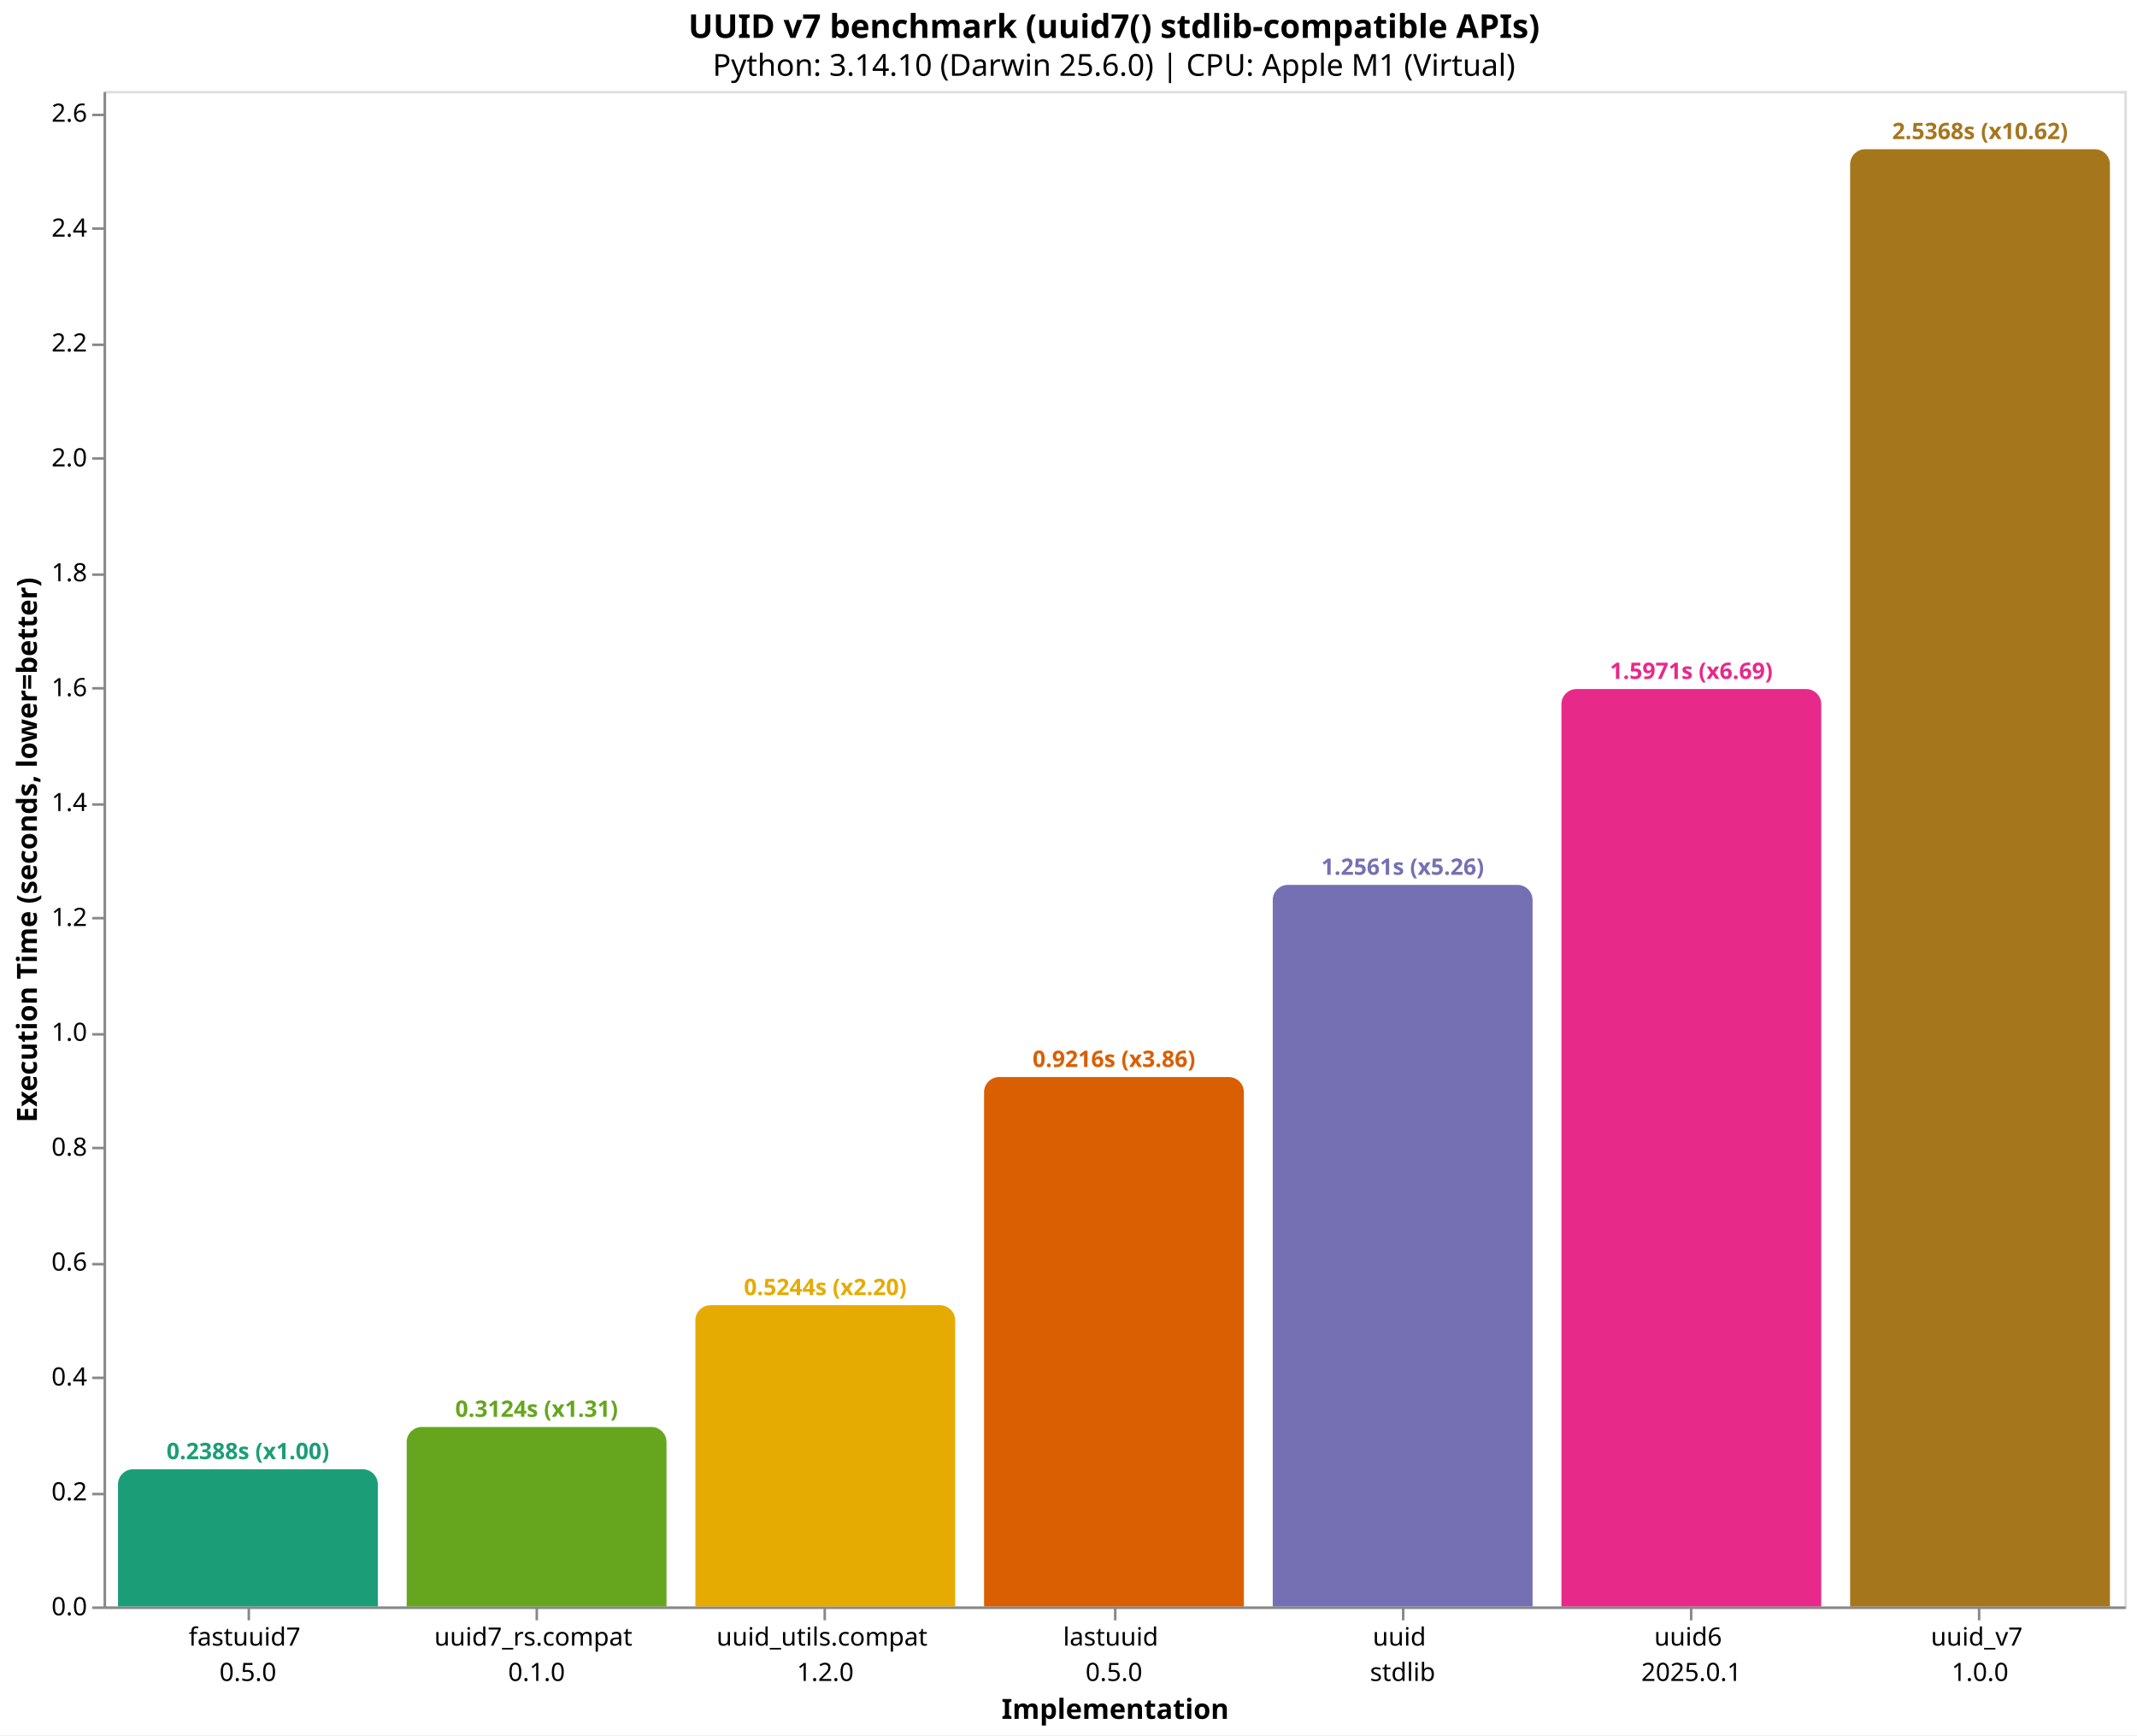
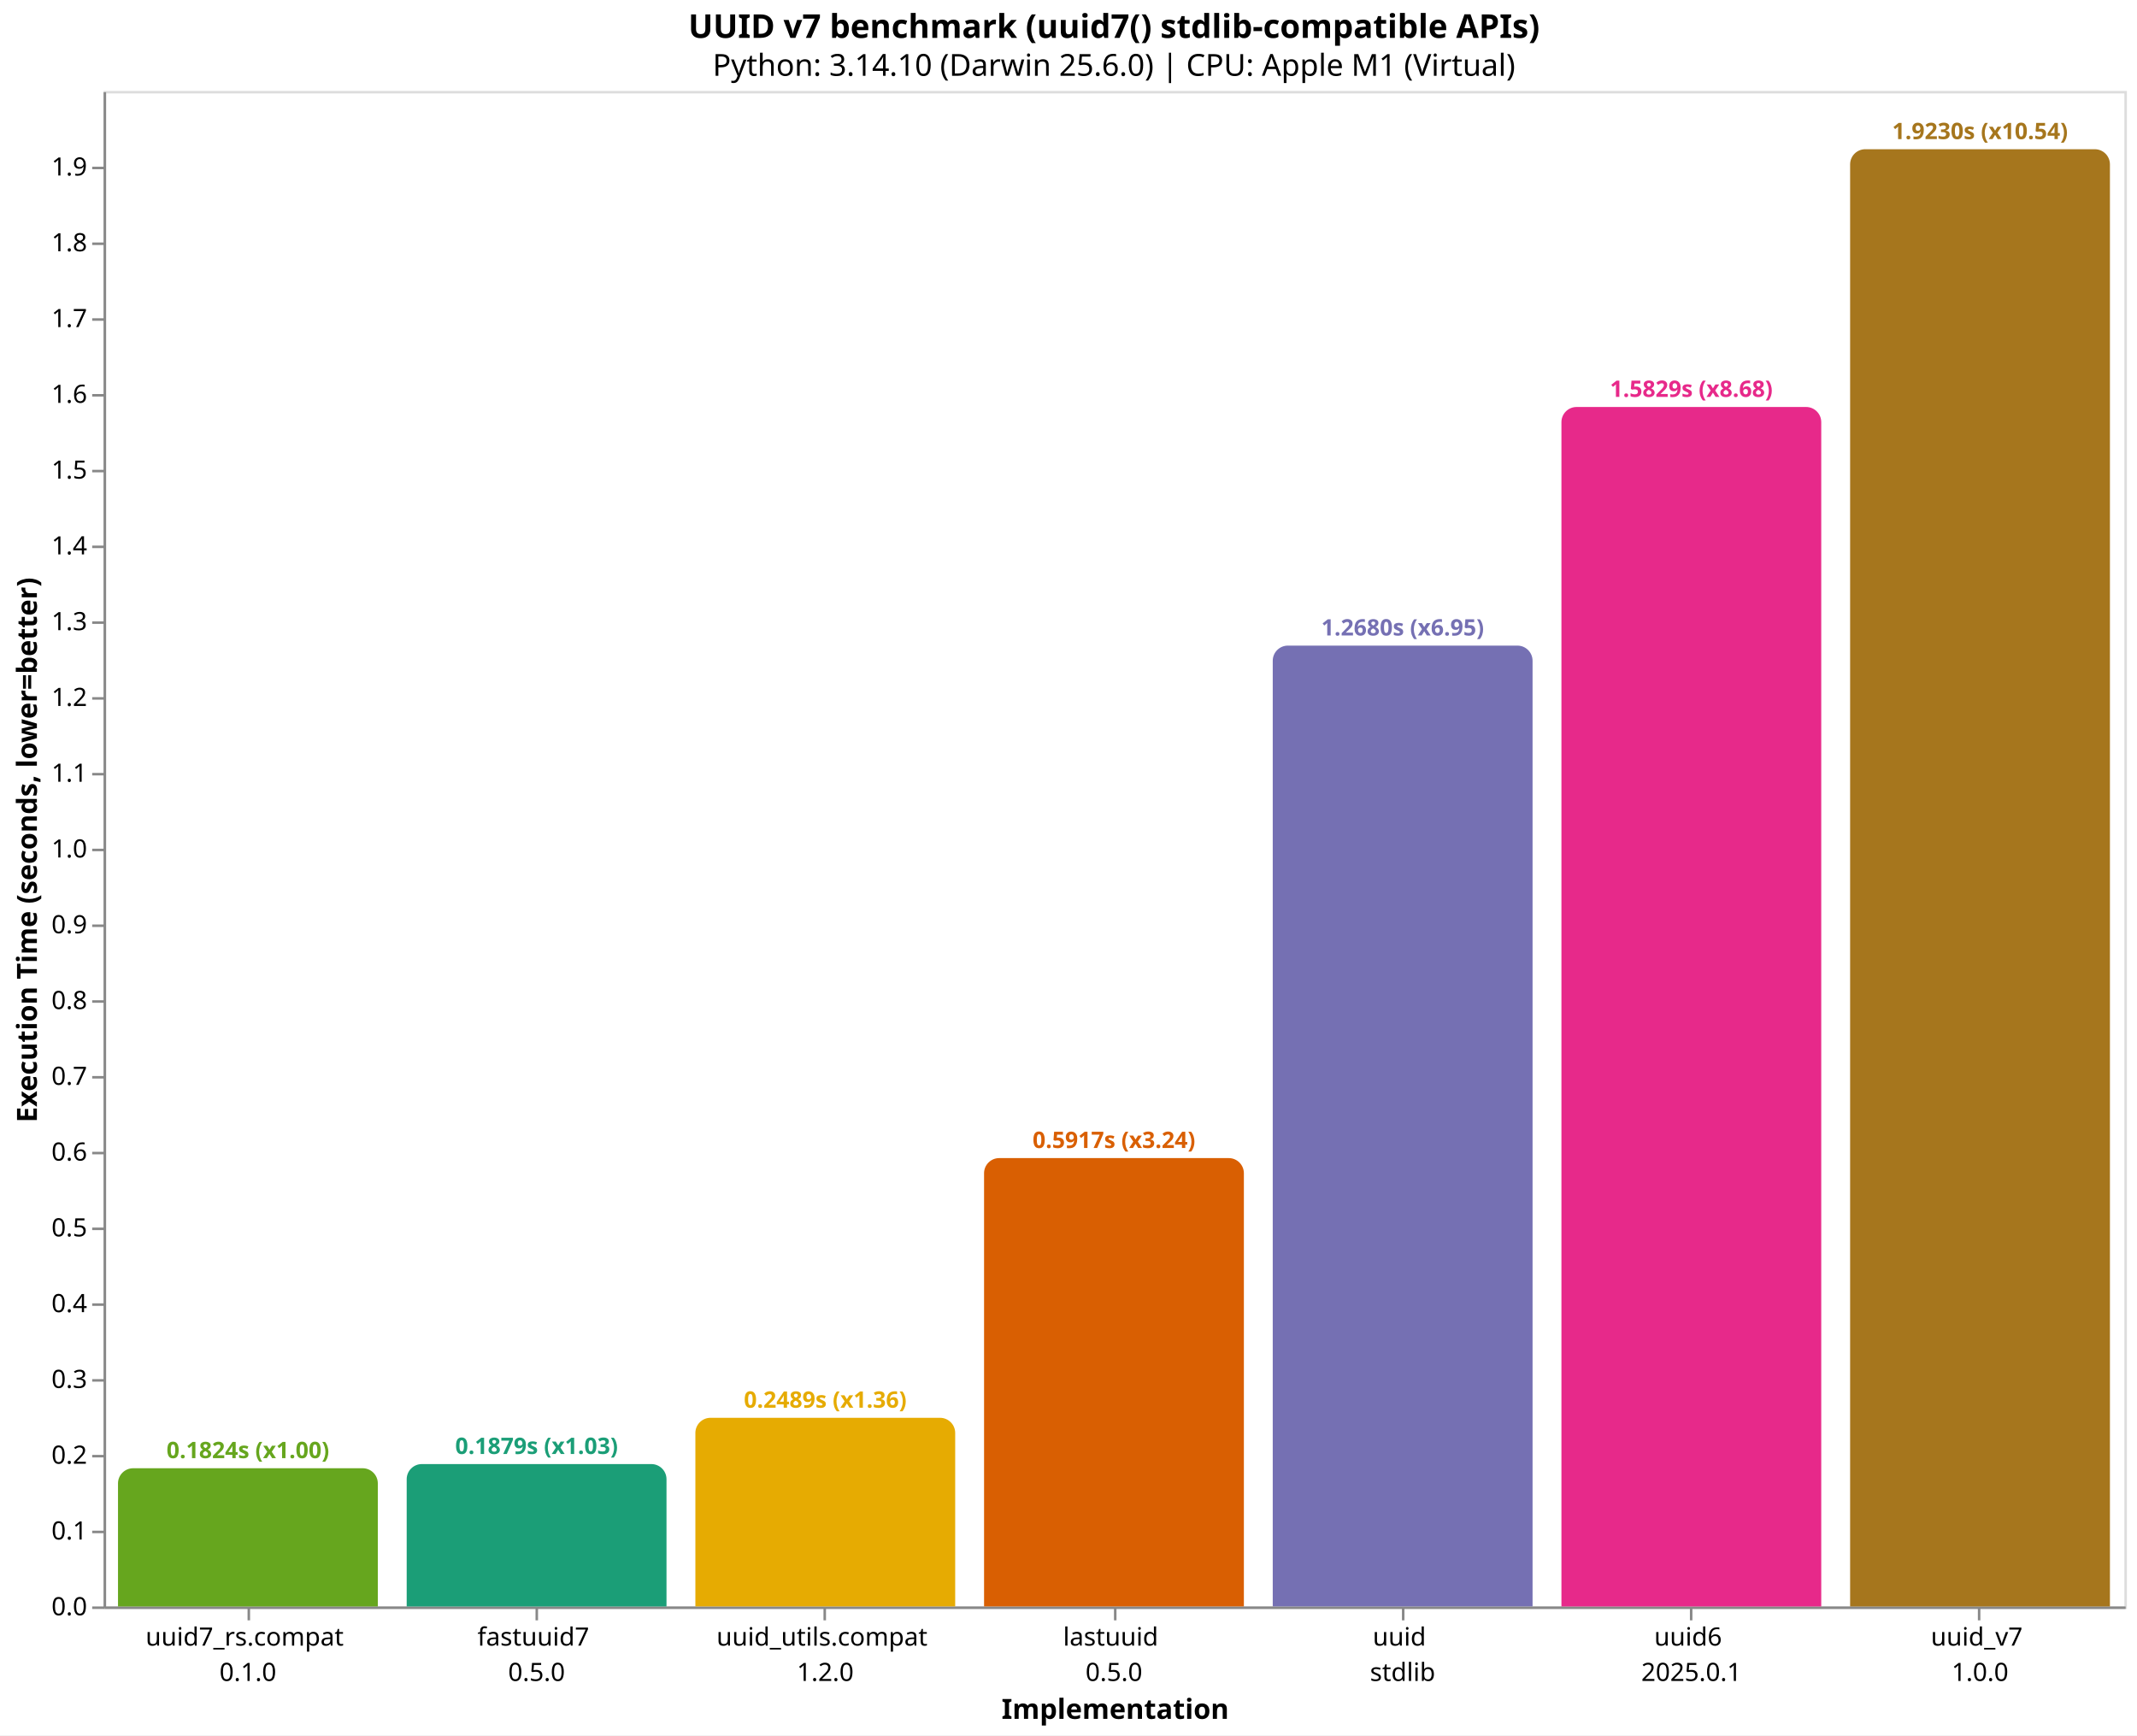
<svg xmlns="http://www.w3.org/2000/svg" version="1.1" class="marks" width="846" height="687" viewBox="0 0 846 687">
  <rect width="846" height="687" fill="white" />
  <g fill="none" stroke-miterlimit="10" transform="translate(41,36)">
    <g class="mark-group role-frame root" role="graphics-object" aria-roledescription="group mark container">
      <g transform="translate(0,0)">
        <path class="background" aria-hidden="true" d="M0.5,0.5h800v600h-800Z" stroke="#ddd" />
        <g>
-           <g class="mark-group role-axis" role="graphics-symbol" aria-roledescription="axis" aria-label="X-axis titled 'Implementation' for a discrete scale with 7 values: fastuuid7&#10;0.5.0, uuid7_rs.compat&#10;0.1.0, uuid_utils.compat&#10;1.2.0, lastuuid&#10;0.5.0, uuid&#10;stdlib, uuid6&#10;2025.0.1, uuid_v7&#10;1.0.0">
+           <g class="mark-group role-axis" role="graphics-symbol" aria-roledescription="axis" aria-label="X-axis titled 'Implementation' for a discrete scale with 7 values: uuid7_rs.compat&#10;0.1.0, fastuuid7&#10;0.5.0, uuid_utils.compat&#10;1.2.0, lastuuid&#10;0.5.0, uuid&#10;stdlib, uuid6&#10;2025.0.1, uuid_v7&#10;1.0.0">
            <g transform="translate(0.5,600.5)">
              <path class="background" aria-hidden="true" d="M0,0h0v0h0Z" pointer-events="none" />
              <g>
                <g class="mark-rule role-axis-tick" pointer-events="none">
                  <line transform="translate(57,0)" x2="0" y2="5" stroke="#888" stroke-width="1" opacity="1" />
                  <line transform="translate(171,0)" x2="0" y2="5" stroke="#888" stroke-width="1" opacity="1" />
                  <line transform="translate(285,0)" x2="0" y2="5" stroke="#888" stroke-width="1" opacity="1" />
                  <line transform="translate(400,0)" x2="0" y2="5" stroke="#888" stroke-width="1" opacity="1" />
                  <line transform="translate(514,0)" x2="0" y2="5" stroke="#888" stroke-width="1" opacity="1" />
                  <line transform="translate(628,0)" x2="0" y2="5" stroke="#888" stroke-width="1" opacity="1" />
                  <line transform="translate(742,0)" x2="0" y2="5" stroke="#888" stroke-width="1" opacity="1" />
                </g>
                <g class="mark-text role-axis-label" pointer-events="none">
                  <text text-anchor="middle" transform="translate(56.64286,15)" font-family="sans-serif" font-size="10px" fill="#000" opacity="1">
+                     <tspan>uuid7_rs.compat</tspan>
+                     <tspan x="0" dy="14">0.1.0</tspan>
+                   </text>
+                   <text text-anchor="middle" transform="translate(170.9286,15)" font-family="sans-serif" font-size="10px" fill="#000" opacity="1">
                    <tspan>fastuuid7</tspan>
                    <tspan x="0" dy="14">0.5.0</tspan>
-                   </text>
-                   <text text-anchor="middle" transform="translate(170.9286,15)" font-family="sans-serif" font-size="10px" fill="#000" opacity="1">
-                     <tspan>uuid7_rs.compat</tspan>
-                     <tspan x="0" dy="14">0.1.0</tspan>
                  </text>
                  <text text-anchor="middle" transform="translate(285.2143,15)" font-family="sans-serif" font-size="10px" fill="#000" opacity="1">
                    <tspan>uuid_utils.compat</tspan>
                    <tspan x="0" dy="14">1.2.0</tspan>
                  </text>
                  <text text-anchor="middle" transform="translate(399.5,15)" font-family="sans-serif" font-size="10px" fill="#000" opacity="1">
                    <tspan>lastuuid</tspan>
                    <tspan x="0" dy="14">0.5.0</tspan>
                  </text>
                  <text text-anchor="middle" transform="translate(513.7857,15)" font-family="sans-serif" font-size="10px" fill="#000" opacity="1">
                    <tspan>uuid</tspan>
                    <tspan x="0" dy="14">stdlib</tspan>
                  </text>
                  <text text-anchor="middle" transform="translate(628.0714,15)" font-family="sans-serif" font-size="10px" fill="#000" opacity="1">
                    <tspan>uuid6</tspan>
                    <tspan x="0" dy="14">2025.0.1</tspan>
                  </text>
                  <text text-anchor="middle" transform="translate(742.3571,15)" font-family="sans-serif" font-size="10px" fill="#000" opacity="1">
                    <tspan>uuid_v7</tspan>
                    <tspan x="0" dy="14">1.0.0</tspan>
                  </text>
                </g>
                <g class="mark-rule role-axis-domain" pointer-events="none">
                  <line transform="translate(0,0)" x2="800" y2="0" stroke="#888" stroke-width="1" opacity="1" />
                </g>
                <g class="mark-text role-axis-title" pointer-events="none">
                  <text text-anchor="middle" transform="translate(400,44)" font-family="sans-serif" font-size="11px" font-weight="bold" fill="#000" opacity="1">Implementation</text>
                </g>
              </g>
              <path class="foreground" aria-hidden="true" d="" pointer-events="none" display="none" />
            </g>
          </g>
-           <g class="mark-group role-axis" role="graphics-symbol" aria-roledescription="axis" aria-label="Y-axis titled 'Execution Time (seconds, lower=better)' for a linear scale with values from 0.0 to 2.6">
+           <g class="mark-group role-axis" role="graphics-symbol" aria-roledescription="axis" aria-label="Y-axis titled 'Execution Time (seconds, lower=better)' for a linear scale with values from 0.0 to 2.0">
            <g transform="translate(0.5,0.5)">
              <path class="background" aria-hidden="true" d="M0,0h0v0h0Z" pointer-events="none" />
              <g>
                <g class="mark-rule role-axis-tick" pointer-events="none">
                  <line transform="translate(0,600)" x2="-5" y2="0" stroke="#888" stroke-width="1" opacity="1" />
-                   <line transform="translate(0,555)" x2="-5" y2="0" stroke="#888" stroke-width="1" opacity="1" />
-                   <line transform="translate(0,509)" x2="-5" y2="0" stroke="#888" stroke-width="1" opacity="1" />
-                   <line transform="translate(0,464)" x2="-5" y2="0" stroke="#888" stroke-width="1" opacity="1" />
-                   <line transform="translate(0,418)" x2="-5" y2="0" stroke="#888" stroke-width="1" opacity="1" />
-                   <line transform="translate(0,373)" x2="-5" y2="0" stroke="#888" stroke-width="1" opacity="1" />
-                   <line transform="translate(0,327)" x2="-5" y2="0" stroke="#888" stroke-width="1" opacity="1" />
-                   <line transform="translate(0,282)" x2="-5" y2="0" stroke="#888" stroke-width="1" opacity="1" />
-                   <line transform="translate(0,236)" x2="-5" y2="0" stroke="#888" stroke-width="1" opacity="1" />
-                   <line transform="translate(0,191)" x2="-5" y2="0" stroke="#888" stroke-width="1" opacity="1" />
-                   <line transform="translate(0,145)" x2="-5" y2="0" stroke="#888" stroke-width="1" opacity="1" />
-                   <line transform="translate(0,100)" x2="-5" y2="0" stroke="#888" stroke-width="1" opacity="1" />
-                   <line transform="translate(0,54)" x2="-5" y2="0" stroke="#888" stroke-width="1" opacity="1" />
-                   <line transform="translate(0,9)" x2="-5" y2="0" stroke="#888" stroke-width="1" opacity="1" />
+                   <line transform="translate(0,570)" x2="-5" y2="0" stroke="#888" stroke-width="1" opacity="1" />
+                   <line transform="translate(0,540)" x2="-5" y2="0" stroke="#888" stroke-width="1" opacity="1" />
+                   <line transform="translate(0,510)" x2="-5" y2="0" stroke="#888" stroke-width="1" opacity="1" />
+                   <line transform="translate(0,480)" x2="-5" y2="0" stroke="#888" stroke-width="1" opacity="1" />
+                   <line transform="translate(0,450)" x2="-5" y2="0" stroke="#888" stroke-width="1" opacity="1" />
+                   <line transform="translate(0,420)" x2="-5" y2="0" stroke="#888" stroke-width="1" opacity="1" />
+                   <line transform="translate(0,390)" x2="-5" y2="0" stroke="#888" stroke-width="1" opacity="1" />
+                   <line transform="translate(0,360)" x2="-5" y2="0" stroke="#888" stroke-width="1" opacity="1" />
+                   <line transform="translate(0,330)" x2="-5" y2="0" stroke="#888" stroke-width="1" opacity="1" />
+                   <line transform="translate(0,300)" x2="-5" y2="0" stroke="#888" stroke-width="1" opacity="1" />
+                   <line transform="translate(0,270)" x2="-5" y2="0" stroke="#888" stroke-width="1" opacity="1" />
+                   <line transform="translate(0,240)" x2="-5" y2="0" stroke="#888" stroke-width="1" opacity="1" />
+                   <line transform="translate(0,210)" x2="-5" y2="0" stroke="#888" stroke-width="1" opacity="1" />
+                   <line transform="translate(0,180)" x2="-5" y2="0" stroke="#888" stroke-width="1" opacity="1" />
+                   <line transform="translate(0,150)" x2="-5" y2="0" stroke="#888" stroke-width="1" opacity="1" />
+                   <line transform="translate(0,120)" x2="-5" y2="0" stroke="#888" stroke-width="1" opacity="1" />
+                   <line transform="translate(0,90)" x2="-5" y2="0" stroke="#888" stroke-width="1" opacity="1" />
+                   <line transform="translate(0,60)" x2="-5" y2="0" stroke="#888" stroke-width="1" opacity="1" />
+                   <line transform="translate(0,30)" x2="-5" y2="0" stroke="#888" stroke-width="1" opacity="1" />
                </g>
                <g class="mark-text role-axis-label" pointer-events="none">
                  <text text-anchor="end" transform="translate(-7,603)" font-family="sans-serif" font-size="10px" fill="#000" opacity="1">0.0</text>
-                   <text text-anchor="end" transform="translate(-7,557.5152)" font-family="sans-serif" font-size="10px" fill="#000" opacity="1">0.2</text>
-                   <text text-anchor="end" transform="translate(-7,512.0304)" font-family="sans-serif" font-size="10px" fill="#000" opacity="1">0.4</text>
-                   <text text-anchor="end" transform="translate(-7,466.5455)" font-family="sans-serif" font-size="10px" fill="#000" opacity="1">0.6</text>
-                   <text text-anchor="end" transform="translate(-7,421.0607)" font-family="sans-serif" font-size="10px" fill="#000" opacity="1">0.8</text>
-                   <text text-anchor="end" transform="translate(-7,375.5759)" font-family="sans-serif" font-size="10px" fill="#000" opacity="1">1.0</text>
-                   <text text-anchor="end" transform="translate(-7,330.0911)" font-family="sans-serif" font-size="10px" fill="#000" opacity="1">1.2</text>
-                   <text text-anchor="end" transform="translate(-7,284.6063)" font-family="sans-serif" font-size="10px" fill="#000" opacity="1">1.4</text>
-                   <text text-anchor="end" transform="translate(-7,239.1215)" font-family="sans-serif" font-size="10px" fill="#000" opacity="1">1.6</text>
-                   <text text-anchor="end" transform="translate(-7,193.6366)" font-family="sans-serif" font-size="10px" fill="#000" opacity="1">1.8</text>
-                   <text text-anchor="end" transform="translate(-7,148.1518)" font-family="sans-serif" font-size="10px" fill="#000" opacity="1">2.0</text>
-                   <text text-anchor="end" transform="translate(-7,102.667)" font-family="sans-serif" font-size="10px" fill="#000" opacity="1">2.2</text>
-                   <text text-anchor="end" transform="translate(-7,57.18218)" font-family="sans-serif" font-size="10px" fill="#000" opacity="1">2.4</text>
-                   <text text-anchor="end" transform="translate(-7,11.69736)" font-family="sans-serif" font-size="10px" fill="#000" opacity="1">2.6</text>
+                   <text text-anchor="end" transform="translate(-7,572.9993)" font-family="sans-serif" font-size="10px" fill="#000" opacity="1">0.1</text>
+                   <text text-anchor="end" transform="translate(-7,542.9985)" font-family="sans-serif" font-size="10px" fill="#000" opacity="1">0.2</text>
+                   <text text-anchor="end" transform="translate(-7,512.9978)" font-family="sans-serif" font-size="10px" fill="#000" opacity="1">0.3</text>
+                   <text text-anchor="end" transform="translate(-7,482.9971)" font-family="sans-serif" font-size="10px" fill="#000" opacity="1">0.4</text>
+                   <text text-anchor="end" transform="translate(-7,452.9964)" font-family="sans-serif" font-size="10px" fill="#000" opacity="1">0.5</text>
+                   <text text-anchor="end" transform="translate(-7,422.9956)" font-family="sans-serif" font-size="10px" fill="#000" opacity="1">0.6</text>
+                   <text text-anchor="end" transform="translate(-7,392.9949)" font-family="sans-serif" font-size="10px" fill="#000" opacity="1">0.7</text>
+                   <text text-anchor="end" transform="translate(-7,362.9942)" font-family="sans-serif" font-size="10px" fill="#000" opacity="1">0.8</text>
+                   <text text-anchor="end" transform="translate(-7,332.9935)" font-family="sans-serif" font-size="10px" fill="#000" opacity="1">0.9</text>
+                   <text text-anchor="end" transform="translate(-7,302.9927)" font-family="sans-serif" font-size="10px" fill="#000" opacity="1">1.0</text>
+                   <text text-anchor="end" transform="translate(-7,272.992)" font-family="sans-serif" font-size="10px" fill="#000" opacity="1">1.1</text>
+                   <text text-anchor="end" transform="translate(-7,242.9913)" font-family="sans-serif" font-size="10px" fill="#000" opacity="1">1.2</text>
+                   <text text-anchor="end" transform="translate(-7,212.9906)" font-family="sans-serif" font-size="10px" fill="#000" opacity="1">1.3</text>
+                   <text text-anchor="end" transform="translate(-7,182.9898)" font-family="sans-serif" font-size="10px" fill="#000" opacity="1">1.4</text>
+                   <text text-anchor="end" transform="translate(-7,152.9891)" font-family="sans-serif" font-size="10px" fill="#000" opacity="1">1.5</text>
+                   <text text-anchor="end" transform="translate(-7,122.9884)" font-family="sans-serif" font-size="10px" fill="#000" opacity="1">1.6</text>
+                   <text text-anchor="end" transform="translate(-7,92.98766)" font-family="sans-serif" font-size="10px" fill="#000" opacity="1">1.7</text>
+                   <text text-anchor="end" transform="translate(-7,62.98693)" font-family="sans-serif" font-size="10px" fill="#000" opacity="1">1.8</text>
+                   <text text-anchor="end" transform="translate(-7,32.9862)" font-family="sans-serif" font-size="10px" fill="#000" opacity="1">1.9</text>
                </g>
                <g class="mark-rule role-axis-domain" pointer-events="none">
                  <line transform="translate(0,600)" x2="0" y2="-600" stroke="#888" stroke-width="1" opacity="1" />
                </g>
                <g class="mark-text role-axis-title" pointer-events="none">
                  <text text-anchor="middle" transform="translate(-24.90137,300) rotate(-90) translate(0,-2)" font-family="sans-serif" font-size="11px" font-weight="bold" fill="#000" opacity="1">Execution Time (seconds, lower=better)</text>
                </g>
              </g>
              <path class="foreground" aria-hidden="true" d="" pointer-events="none" display="none" />
            </g>
          </g>
          <g class="mark-group role-scope" role="graphics-object" aria-roledescription="group mark container">
-             <g transform="translate(5.714286,545.6846)">
-               <path class="background" aria-hidden="true" d="M6,0L96.857,0C100.169,0,102.857,2.689,102.857,6L102.857,54.315C102.857,54.315,102.857,54.315,102.857,54.315L0,54.315C0,54.315,0,54.315,0,54.315L0,6C0,2.689,2.689,0,6,0Z" />
+             <g transform="translate(5.714286,545.2845)">
+               <path class="background" aria-hidden="true" d="M6,0L96.857,0C100.169,0,102.857,2.689,102.857,6L102.857,54.716C102.857,54.716,102.857,54.716,102.857,54.716L0,54.716C0,54.716,0,54.716,0,54.716L0,6C0,2.689,2.689,0,6,0Z" />
              <g clip-path="url(#clip10)">
                <g class="mark-group role-scope" role="graphics-object" aria-roledescription="group mark container">
-                   <g transform="translate(0,-545.6846)">
-                     <path class="background" aria-hidden="true" d="M0,0h102.857v0h-102.857Z" />
-                     <g>
-                       <g class="mark-rect role-mark layer_0_marks" role="graphics-object" aria-roledescription="rect mark container">
-                         <path aria-label="Implementation: fastuuid7&#10;0.5.0; Execution Time (seconds, lower=better): 0.238828625; implementation: fastuuid7; Execution Time (s): 0.2388; Slowdown: 1.00" role="graphics-symbol" aria-roledescription="bar" d="M0,545.685h102.857v54.315h-102.857Z" fill="#1b9e77" />
-                       </g>
-                     </g>
-                     <path class="foreground" aria-hidden="true" d="" display="none" />
-                   </g>
-                 </g>
-               </g>
-               <path class="foreground" aria-hidden="true" d="" display="none" />
-             </g>
-             <g transform="translate(120,528.943)">
-               <path class="background" aria-hidden="true" d="M6,0L96.857,0C100.169,0,102.857,2.689,102.857,6L102.857,71.057C102.857,71.057,102.857,71.057,102.857,71.057L0,71.057C0,71.057,0,71.057,0,71.057L0,6C0,2.689,2.689,0,6,0Z" />
+                   <g transform="translate(0,-545.2845)">
+                     <path class="background" aria-hidden="true" d="M0,0h102.857v0h-102.857Z" />
+                     <g>
+                       <g class="mark-rect role-mark layer_0_marks" role="graphics-object" aria-roledescription="rect mark container">
+                         <path aria-label="Implementation: uuid7_rs.compat&#10;0.1.0; Execution Time (seconds, lower=better): 0.182380625; implementation: uuid7_rs.compat; Execution Time (s): 0.1824; Slowdown: 1.00" role="graphics-symbol" aria-roledescription="bar" d="M0,545.284h102.857v54.716h-102.857Z" fill="#66a61e" />
+                       </g>
+                     </g>
+                     <path class="foreground" aria-hidden="true" d="" display="none" />
+                   </g>
+                 </g>
+               </g>
+               <path class="foreground" aria-hidden="true" d="" display="none" />
+             </g>
+             <g transform="translate(120,543.6317)">
+               <path class="background" aria-hidden="true" d="M6,0L96.857,0C100.169,0,102.857,2.689,102.857,6L102.857,56.368C102.857,56.368,102.857,56.368,102.857,56.368L0,56.368C0,56.368,0,56.368,0,56.368L0,6C0,2.689,2.689,0,6,0Z" />
              <g clip-path="url(#clip11)">
                <g class="mark-group role-scope" role="graphics-object" aria-roledescription="group mark container">
-                   <g transform="translate(0,-528.943)">
-                     <path class="background" aria-hidden="true" d="M0,0h102.857v0h-102.857Z" />
-                     <g>
-                       <g class="mark-rect role-mark layer_0_marks" role="graphics-object" aria-roledescription="rect mark container">
-                         <path aria-label="Implementation: uuid7_rs.compat&#10;0.1.0; Execution Time (seconds, lower=better): 0.312442875; implementation: uuid7_rs.compat; Execution Time (s): 0.3124; Slowdown: 1.31" role="graphics-symbol" aria-roledescription="bar" d="M0,528.943h102.857v71.057h-102.857Z" fill="#66a61e" />
-                       </g>
-                     </g>
-                     <path class="foreground" aria-hidden="true" d="" display="none" />
-                   </g>
-                 </g>
-               </g>
-               <path class="foreground" aria-hidden="true" d="" display="none" />
-             </g>
-             <g transform="translate(234.2857,480.7454)">
-               <path class="background" aria-hidden="true" d="M6,0L96.857,0C100.169,0,102.857,2.689,102.857,6L102.857,119.255C102.857,119.255,102.857,119.255,102.857,119.255L0,119.255C0,119.255,0,119.255,0,119.255L0,6C0,2.689,2.689,0,6,0Z" />
+                   <g transform="translate(0,-543.6317)">
+                     <path class="background" aria-hidden="true" d="M0,0h102.857v0h-102.857Z" />
+                     <g>
+                       <g class="mark-rect role-mark layer_0_marks" role="graphics-object" aria-roledescription="rect mark container">
+                         <path aria-label="Implementation: fastuuid7&#10;0.5.0; Execution Time (seconds, lower=better): 0.187889666; implementation: fastuuid7; Execution Time (s): 0.1879; Slowdown: 1.03" role="graphics-symbol" aria-roledescription="bar" d="M0,543.632h102.857v56.368h-102.857Z" fill="#1b9e77" />
+                       </g>
+                     </g>
+                     <path class="foreground" aria-hidden="true" d="" display="none" />
+                   </g>
+                 </g>
+               </g>
+               <path class="foreground" aria-hidden="true" d="" display="none" />
+             </g>
+             <g transform="translate(234.2857,525.3135)">
+               <path class="background" aria-hidden="true" d="M6,0L96.857,0C100.169,0,102.857,2.689,102.857,6L102.857,74.686C102.857,74.686,102.857,74.686,102.857,74.686L0,74.686C0,74.686,0,74.686,0,74.686L0,6C0,2.689,2.689,0,6,0Z" />
              <g clip-path="url(#clip12)">
                <g class="mark-group role-scope" role="graphics-object" aria-roledescription="group mark container">
-                   <g transform="translate(0,-480.7454)">
-                     <path class="background" aria-hidden="true" d="M0,0h102.857v0h-102.857Z" />
-                     <g>
-                       <g class="mark-rect role-mark layer_0_marks" role="graphics-object" aria-roledescription="rect mark container">
-                         <path aria-label="Implementation: uuid_utils.compat&#10;1.2.0; Execution Time (seconds, lower=better): 0.524371167; implementation: uuid_utils.compat; Execution Time (s): 0.5244; Slowdown: 2.20" role="graphics-symbol" aria-roledescription="bar" d="M0,480.745h102.857v119.255h-102.857Z" fill="#e6ab02" />
-                       </g>
-                     </g>
-                     <path class="foreground" aria-hidden="true" d="" display="none" />
-                   </g>
-                 </g>
-               </g>
-               <path class="foreground" aria-hidden="true" d="" display="none" />
-             </g>
-             <g transform="translate(348.5714,390.4119)">
-               <path class="background" aria-hidden="true" d="M6,0L96.857,0C100.169,0,102.857,2.689,102.857,6L102.857,209.588C102.857,209.588,102.857,209.588,102.857,209.588L0,209.588C0,209.588,0,209.588,0,209.588L0,6C0,2.689,2.689,0,6,0Z" />
+                   <g transform="translate(0,-525.3135)">
+                     <path class="background" aria-hidden="true" d="M0,0h102.857v0h-102.857Z" />
+                     <g>
+                       <g class="mark-rect role-mark layer_0_marks" role="graphics-object" aria-roledescription="rect mark container">
+                         <path aria-label="Implementation: uuid_utils.compat&#10;1.2.0; Execution Time (seconds, lower=better): 0.248948834; implementation: uuid_utils.compat; Execution Time (s): 0.2489; Slowdown: 1.36" role="graphics-symbol" aria-roledescription="bar" d="M0,525.314h102.857v74.686h-102.857Z" fill="#e6ab02" />
+                       </g>
+                     </g>
+                     <path class="foreground" aria-hidden="true" d="" display="none" />
+                   </g>
+                 </g>
+               </g>
+               <path class="foreground" aria-hidden="true" d="" display="none" />
+             </g>
+             <g transform="translate(348.5714,422.4936)">
+               <path class="background" aria-hidden="true" d="M6,0L96.857,0C100.169,0,102.857,2.689,102.857,6L102.857,177.506C102.857,177.506,102.857,177.506,102.857,177.506L0,177.506C0,177.506,0,177.506,0,177.506L0,6C0,2.689,2.689,0,6,0Z" />
              <g clip-path="url(#clip13)">
                <g class="mark-group role-scope" role="graphics-object" aria-roledescription="group mark container">
-                   <g transform="translate(0,-390.4119)">
-                     <path class="background" aria-hidden="true" d="M0,0h102.857v0h-102.857Z" />
-                     <g>
-                       <g class="mark-rect role-mark layer_0_marks" role="graphics-object" aria-roledescription="rect mark container">
-                         <path aria-label="Implementation: lastuuid&#10;0.5.0; Execution Time (seconds, lower=better): 0.92157375; implementation: lastuuid; Execution Time (s): 0.9216; Slowdown: 3.86" role="graphics-symbol" aria-roledescription="bar" d="M0,390.412h102.857v209.588h-102.857Z" fill="#d95f02" />
-                       </g>
-                     </g>
-                     <path class="foreground" aria-hidden="true" d="" display="none" />
-                   </g>
-                 </g>
-               </g>
-               <path class="foreground" aria-hidden="true" d="" display="none" />
-             </g>
-             <g transform="translate(462.8571,314.3299)">
-               <path class="background" aria-hidden="true" d="M6,0L96.857,0C100.169,0,102.857,2.689,102.857,6L102.857,285.67C102.857,285.67,102.857,285.67,102.857,285.67L0,285.67C0,285.67,0,285.67,0,285.67L0,6C0,2.689,2.689,0,6,0Z" />
+                   <g transform="translate(0,-422.4936)">
+                     <path class="background" aria-hidden="true" d="M0,0h102.857v0h-102.857Z" />
+                     <g>
+                       <g class="mark-rect role-mark layer_0_marks" role="graphics-object" aria-roledescription="rect mark container">
+                         <path aria-label="Implementation: lastuuid&#10;0.5.0; Execution Time (seconds, lower=better): 0.591673666; implementation: lastuuid; Execution Time (s): 0.5917; Slowdown: 3.24" role="graphics-symbol" aria-roledescription="bar" d="M0,422.494h102.857v177.506h-102.857Z" fill="#d95f02" />
+                       </g>
+                     </g>
+                     <path class="foreground" aria-hidden="true" d="" display="none" />
+                   </g>
+                 </g>
+               </g>
+               <path class="foreground" aria-hidden="true" d="" display="none" />
+             </g>
+             <g transform="translate(462.8571,219.5995)">
+               <path class="background" aria-hidden="true" d="M6,0L96.857,0C100.169,0,102.857,2.689,102.857,6L102.857,380.4C102.857,380.4,102.857,380.4,102.857,380.4L0,380.4C0,380.4,0,380.4,0,380.4L0,6C0,2.689,2.689,0,6,0Z" />
              <g clip-path="url(#clip14)">
                <g class="mark-group role-scope" role="graphics-object" aria-roledescription="group mark container">
-                   <g transform="translate(0,-314.3299)">
-                     <path class="background" aria-hidden="true" d="M0,0h102.857v0h-102.857Z" />
-                     <g>
-                       <g class="mark-rect role-mark layer_0_marks" role="graphics-object" aria-roledescription="rect mark container">
-                         <path aria-label="Implementation: uuid&#10;stdlib; Execution Time (seconds, lower=better): 1.256112; implementation: uuid; Execution Time (s): 1.2561; Slowdown: 5.26" role="graphics-symbol" aria-roledescription="bar" d="M0,314.33h102.857v285.67h-102.857Z" fill="#7570b3" />
-                       </g>
-                     </g>
-                     <path class="foreground" aria-hidden="true" d="" display="none" />
-                   </g>
-                 </g>
-               </g>
-               <path class="foreground" aria-hidden="true" d="" display="none" />
-             </g>
-             <g transform="translate(577.1429,236.7872)">
-               <path class="background" aria-hidden="true" d="M6,0L96.857,0C100.169,0,102.857,2.689,102.857,6L102.857,363.213C102.857,363.213,102.857,363.213,102.857,363.213L0,363.213C0,363.213,0,363.213,0,363.213L0,6C0,2.689,2.689,0,6,0Z" />
+                   <g transform="translate(0,-219.5995)">
+                     <path class="background" aria-hidden="true" d="M0,0h102.857v0h-102.857Z" />
+                     <g>
+                       <g class="mark-rect role-mark layer_0_marks" role="graphics-object" aria-roledescription="rect mark container">
+                         <path aria-label="Implementation: uuid&#10;stdlib; Execution Time (seconds, lower=better): 1.267970833; implementation: uuid; Execution Time (s): 1.2680; Slowdown: 6.95" role="graphics-symbol" aria-roledescription="bar" d="M0,219.6h102.857v380.4h-102.857Z" fill="#7570b3" />
+                       </g>
+                     </g>
+                     <path class="foreground" aria-hidden="true" d="" display="none" />
+                   </g>
+                 </g>
+               </g>
+               <path class="foreground" aria-hidden="true" d="" display="none" />
+             </g>
+             <g transform="translate(577.1429,125.1273)">
+               <path class="background" aria-hidden="true" d="M6,0L96.857,0C100.169,0,102.857,2.689,102.857,6L102.857,474.873C102.857,474.873,102.857,474.873,102.857,474.873L0,474.873C0,474.873,0,474.873,0,474.873L0,6C0,2.689,2.689,0,6,0Z" />
              <g clip-path="url(#clip15)">
                <g class="mark-group role-scope" role="graphics-object" aria-roledescription="group mark container">
-                   <g transform="translate(0,-236.7872)">
-                     <path class="background" aria-hidden="true" d="M0,0h102.857v0h-102.857Z" />
-                     <g>
-                       <g class="mark-rect role-mark layer_0_marks" role="graphics-object" aria-roledescription="rect mark container">
-                         <path aria-label="Implementation: uuid6&#10;2025.0.1; Execution Time (seconds, lower=better): 1.59707275; implementation: uuid6; Execution Time (s): 1.5971; Slowdown: 6.69" role="graphics-symbol" aria-roledescription="bar" d="M0,236.787h102.857v363.213h-102.857Z" fill="#e7298a" />
+                   <g transform="translate(0,-125.1273)">
+                     <path class="background" aria-hidden="true" d="M0,0h102.857v0h-102.857Z" />
+                     <g>
+                       <g class="mark-rect role-mark layer_0_marks" role="graphics-object" aria-roledescription="rect mark container">
+                         <path aria-label="Implementation: uuid6&#10;2025.0.1; Execution Time (seconds, lower=better): 1.582870667; implementation: uuid6; Execution Time (s): 1.5829; Slowdown: 8.68" role="graphics-symbol" aria-roledescription="bar" d="M0,125.127h102.857v474.873h-102.857Z" fill="#e7298a" />
                      </g>
                    </g>
                    <path class="foreground" aria-hidden="true" d="" display="none" />
                  </g>
                </g>
              </g>
              <path class="foreground" aria-hidden="true" d="" display="none" />
            </g>
            <g transform="translate(691.4286,23.07692)">
              <path class="background" aria-hidden="true" d="M6,0L96.857,0C100.169,0,102.857,2.689,102.857,6L102.857,576.923C102.857,576.923,102.857,576.923,102.857,576.923L0,576.923C0,576.923,0,576.923,0,576.923L0,6C0,2.689,2.689,0,6,0Z" />
              <g clip-path="url(#clip16)">
                <g class="mark-group role-scope" role="graphics-object" aria-roledescription="group mark container">
                  <g transform="translate(0,-23.07692)">
                    <path class="background" aria-hidden="true" d="M0,0h102.857v0h-102.857Z" />
                    <g>
                      <g class="mark-rect role-mark layer_0_marks" role="graphics-object" aria-roledescription="rect mark container">
-                         <path aria-label="Implementation: uuid_v7&#10;1.0.0; Execution Time (seconds, lower=better): 2.536772042; implementation: uuid_v7; Execution Time (s): 2.5368; Slowdown: 10.62" role="graphics-symbol" aria-roledescription="bar" d="M0,23.077h102.857v576.923h-102.857Z" fill="#a6761d" />
+                         <path aria-label="Implementation: uuid_v7&#10;1.0.0; Execution Time (seconds, lower=better): 1.923030375; implementation: uuid_v7; Execution Time (s): 1.9230; Slowdown: 10.54" role="graphics-symbol" aria-roledescription="bar" d="M0,23.077h102.857v576.923h-102.857Z" fill="#a6761d" />
                      </g>
                    </g>
                    <path class="foreground" aria-hidden="true" d="" display="none" />
                  </g>
                </g>
              </g>
              <path class="foreground" aria-hidden="true" d="" display="none" />
            </g>
          </g>
          <g class="mark-text role-mark layer_1_marks" role="graphics-object" aria-roledescription="text mark container">
-             <text aria-label="Implementation: fastuuid7&#10;0.5.0; Execution Time (seconds, lower=better): 0.238828625; implementation: fastuuid7; label: 0.2388s (x1.00); Execution Time (s): 0.2388; Slowdown: 1.00" role="graphics-symbol" aria-roledescription="text mark" text-anchor="middle" transform="translate(57.14286,541.6846)" font-family="sans-serif" font-size="9px" font-weight="bold" fill="#1b9e77">0.2388s (x1.00)</text>
-             <text aria-label="Implementation: uuid7_rs.compat&#10;0.1.0; Execution Time (seconds, lower=better): 0.312442875; implementation: uuid7_rs.compat; label: 0.3124s (x1.31); Execution Time (s): 0.3124; Slowdown: 1.31" role="graphics-symbol" aria-roledescription="text mark" text-anchor="middle" transform="translate(171.4286,524.943)" font-family="sans-serif" font-size="9px" font-weight="bold" fill="#66a61e">0.3124s (x1.31)</text>
-             <text aria-label="Implementation: uuid_utils.compat&#10;1.2.0; Execution Time (seconds, lower=better): 0.524371167; implementation: uuid_utils.compat; label: 0.5244s (x2.20); Execution Time (s): 0.5244; Slowdown: 2.20" role="graphics-symbol" aria-roledescription="text mark" text-anchor="middle" transform="translate(285.7143,476.7454)" font-family="sans-serif" font-size="9px" font-weight="bold" fill="#e6ab02">0.5244s (x2.20)</text>
-             <text aria-label="Implementation: lastuuid&#10;0.5.0; Execution Time (seconds, lower=better): 0.92157375; implementation: lastuuid; label: 0.9216s (x3.86); Execution Time (s): 0.9216; Slowdown: 3.86" role="graphics-symbol" aria-roledescription="text mark" text-anchor="middle" transform="translate(400,386.4119)" font-family="sans-serif" font-size="9px" font-weight="bold" fill="#d95f02">0.9216s (x3.86)</text>
-             <text aria-label="Implementation: uuid&#10;stdlib; Execution Time (seconds, lower=better): 1.256112; implementation: uuid; label: 1.2561s (x5.26); Execution Time (s): 1.2561; Slowdown: 5.26" role="graphics-symbol" aria-roledescription="text mark" text-anchor="middle" transform="translate(514.2857,310.3299)" font-family="sans-serif" font-size="9px" font-weight="bold" fill="#7570b3">1.2561s (x5.26)</text>
-             <text aria-label="Implementation: uuid6&#10;2025.0.1; Execution Time (seconds, lower=better): 1.59707275; implementation: uuid6; label: 1.5971s (x6.69); Execution Time (s): 1.5971; Slowdown: 6.69" role="graphics-symbol" aria-roledescription="text mark" text-anchor="middle" transform="translate(628.5714,232.7872)" font-family="sans-serif" font-size="9px" font-weight="bold" fill="#e7298a">1.5971s (x6.69)</text>
-             <text aria-label="Implementation: uuid_v7&#10;1.0.0; Execution Time (seconds, lower=better): 2.536772042; implementation: uuid_v7; label: 2.5368s (x10.62); Execution Time (s): 2.5368; Slowdown: 10.62" role="graphics-symbol" aria-roledescription="text mark" text-anchor="middle" transform="translate(742.8571,19.07692)" font-family="sans-serif" font-size="9px" font-weight="bold" fill="#a6761d">2.5368s (x10.62)</text>
+             <text aria-label="Implementation: uuid7_rs.compat&#10;0.1.0; Execution Time (seconds, lower=better): 0.182380625; implementation: uuid7_rs.compat; label: 0.1824s (x1.00); Execution Time (s): 0.1824; Slowdown: 1.00" role="graphics-symbol" aria-roledescription="text mark" text-anchor="middle" transform="translate(57.14286,541.2845)" font-family="sans-serif" font-size="9px" font-weight="bold" fill="#66a61e">0.1824s (x1.00)</text>
+             <text aria-label="Implementation: fastuuid7&#10;0.5.0; Execution Time (seconds, lower=better): 0.187889666; implementation: fastuuid7; label: 0.1879s (x1.03); Execution Time (s): 0.1879; Slowdown: 1.03" role="graphics-symbol" aria-roledescription="text mark" text-anchor="middle" transform="translate(171.4286,539.6317)" font-family="sans-serif" font-size="9px" font-weight="bold" fill="#1b9e77">0.1879s (x1.03)</text>
+             <text aria-label="Implementation: uuid_utils.compat&#10;1.2.0; Execution Time (seconds, lower=better): 0.248948834; implementation: uuid_utils.compat; label: 0.2489s (x1.36); Execution Time (s): 0.2489; Slowdown: 1.36" role="graphics-symbol" aria-roledescription="text mark" text-anchor="middle" transform="translate(285.7143,521.3135)" font-family="sans-serif" font-size="9px" font-weight="bold" fill="#e6ab02">0.2489s (x1.36)</text>
+             <text aria-label="Implementation: lastuuid&#10;0.5.0; Execution Time (seconds, lower=better): 0.591673666; implementation: lastuuid; label: 0.5917s (x3.24); Execution Time (s): 0.5917; Slowdown: 3.24" role="graphics-symbol" aria-roledescription="text mark" text-anchor="middle" transform="translate(400,418.4936)" font-family="sans-serif" font-size="9px" font-weight="bold" fill="#d95f02">0.5917s (x3.24)</text>
+             <text aria-label="Implementation: uuid&#10;stdlib; Execution Time (seconds, lower=better): 1.267970833; implementation: uuid; label: 1.2680s (x6.95); Execution Time (s): 1.2680; Slowdown: 6.95" role="graphics-symbol" aria-roledescription="text mark" text-anchor="middle" transform="translate(514.2857,215.5995)" font-family="sans-serif" font-size="9px" font-weight="bold" fill="#7570b3">1.2680s (x6.95)</text>
+             <text aria-label="Implementation: uuid6&#10;2025.0.1; Execution Time (seconds, lower=better): 1.582870667; implementation: uuid6; label: 1.5829s (x8.68); Execution Time (s): 1.5829; Slowdown: 8.68" role="graphics-symbol" aria-roledescription="text mark" text-anchor="middle" transform="translate(628.5714,121.1273)" font-family="sans-serif" font-size="9px" font-weight="bold" fill="#e7298a">1.5829s (x8.68)</text>
+             <text aria-label="Implementation: uuid_v7&#10;1.0.0; Execution Time (seconds, lower=better): 1.923030375; implementation: uuid_v7; label: 1.9230s (x10.54); Execution Time (s): 1.9230; Slowdown: 10.54" role="graphics-symbol" aria-roledescription="text mark" text-anchor="middle" transform="translate(742.8571,19.07692)" font-family="sans-serif" font-size="9px" font-weight="bold" fill="#a6761d">1.9230s (x10.54)</text>
          </g>
          <g class="mark-group role-title">
            <g transform="translate(400,-31)">
              <path class="background" aria-hidden="true" d="M0,0h0v0h0Z" pointer-events="none" />
              <g>
                <g class="mark-text role-title-text" role="graphics-symbol" aria-roledescription="title" aria-label="Title text 'UUID v7 benchmark (uuid7() stdlib-compatible APIs)'" pointer-events="none">
                  <text text-anchor="middle" transform="translate(0,10)" font-family="sans-serif" font-size="13px" font-weight="bold" fill="#000" opacity="1">UUID v7 benchmark (uuid7() stdlib-compatible APIs)</text>
                </g>
                <g class="mark-text role-title-subtitle" role="graphics-symbol" aria-roledescription="subtitle" aria-label="Subtitle text 'Python: 3.14.10 (Darwin 25.6.0) | CPU: Apple M1 (Virtual)'" pointer-events="none">
                  <text text-anchor="middle" transform="translate(0,25)" font-family="sans-serif" font-size="12px" fill="#000" opacity="1">Python: 3.14.10 (Darwin 25.6.0) | CPU: Apple M1 (Virtual)</text>
                </g>
              </g>
              <path class="foreground" aria-hidden="true" d="" pointer-events="none" display="none" />
            </g>
          </g>
        </g>
        <path class="foreground" aria-hidden="true" d="" display="none" />
      </g>
    </g>
  </g>
  <defs>
    <clipPath id="clip10">
-       <path d="M6,0L96.857,0C100.169,0,102.857,2.689,102.857,6L102.857,54.315C102.857,54.315,102.857,54.315,102.857,54.315L0,54.315C0,54.315,0,54.315,0,54.315L0,6C0,2.689,2.689,0,6,0Z" />
+       <path d="M6,0L96.857,0C100.169,0,102.857,2.689,102.857,6L102.857,54.716C102.857,54.716,102.857,54.716,102.857,54.716L0,54.716C0,54.716,0,54.716,0,54.716L0,6C0,2.689,2.689,0,6,0Z" />
    </clipPath>
    <clipPath id="clip11">
-       <path d="M6,0L96.857,0C100.169,0,102.857,2.689,102.857,6L102.857,71.057C102.857,71.057,102.857,71.057,102.857,71.057L0,71.057C0,71.057,0,71.057,0,71.057L0,6C0,2.689,2.689,0,6,0Z" />
+       <path d="M6,0L96.857,0C100.169,0,102.857,2.689,102.857,6L102.857,56.368C102.857,56.368,102.857,56.368,102.857,56.368L0,56.368C0,56.368,0,56.368,0,56.368L0,6C0,2.689,2.689,0,6,0Z" />
    </clipPath>
    <clipPath id="clip12">
-       <path d="M6,0L96.857,0C100.169,0,102.857,2.689,102.857,6L102.857,119.255C102.857,119.255,102.857,119.255,102.857,119.255L0,119.255C0,119.255,0,119.255,0,119.255L0,6C0,2.689,2.689,0,6,0Z" />
+       <path d="M6,0L96.857,0C100.169,0,102.857,2.689,102.857,6L102.857,74.686C102.857,74.686,102.857,74.686,102.857,74.686L0,74.686C0,74.686,0,74.686,0,74.686L0,6C0,2.689,2.689,0,6,0Z" />
    </clipPath>
    <clipPath id="clip13">
-       <path d="M6,0L96.857,0C100.169,0,102.857,2.689,102.857,6L102.857,209.588C102.857,209.588,102.857,209.588,102.857,209.588L0,209.588C0,209.588,0,209.588,0,209.588L0,6C0,2.689,2.689,0,6,0Z" />
+       <path d="M6,0L96.857,0C100.169,0,102.857,2.689,102.857,6L102.857,177.506C102.857,177.506,102.857,177.506,102.857,177.506L0,177.506C0,177.506,0,177.506,0,177.506L0,6C0,2.689,2.689,0,6,0Z" />
    </clipPath>
    <clipPath id="clip14">
-       <path d="M6,0L96.857,0C100.169,0,102.857,2.689,102.857,6L102.857,285.67C102.857,285.67,102.857,285.67,102.857,285.67L0,285.67C0,285.67,0,285.67,0,285.67L0,6C0,2.689,2.689,0,6,0Z" />
+       <path d="M6,0L96.857,0C100.169,0,102.857,2.689,102.857,6L102.857,380.4C102.857,380.4,102.857,380.4,102.857,380.4L0,380.4C0,380.4,0,380.4,0,380.4L0,6C0,2.689,2.689,0,6,0Z" />
    </clipPath>
    <clipPath id="clip15">
-       <path d="M6,0L96.857,0C100.169,0,102.857,2.689,102.857,6L102.857,363.213C102.857,363.213,102.857,363.213,102.857,363.213L0,363.213C0,363.213,0,363.213,0,363.213L0,6C0,2.689,2.689,0,6,0Z" />
+       <path d="M6,0L96.857,0C100.169,0,102.857,2.689,102.857,6L102.857,474.873C102.857,474.873,102.857,474.873,102.857,474.873L0,474.873C0,474.873,0,474.873,0,474.873L0,6C0,2.689,2.689,0,6,0Z" />
    </clipPath>
    <clipPath id="clip16">
      <path d="M6,0L96.857,0C100.169,0,102.857,2.689,102.857,6L102.857,576.923C102.857,576.923,102.857,576.923,102.857,576.923L0,576.923C0,576.923,0,576.923,0,576.923L0,6C0,2.689,2.689,0,6,0Z" />
    </clipPath>
  </defs>
</svg>
